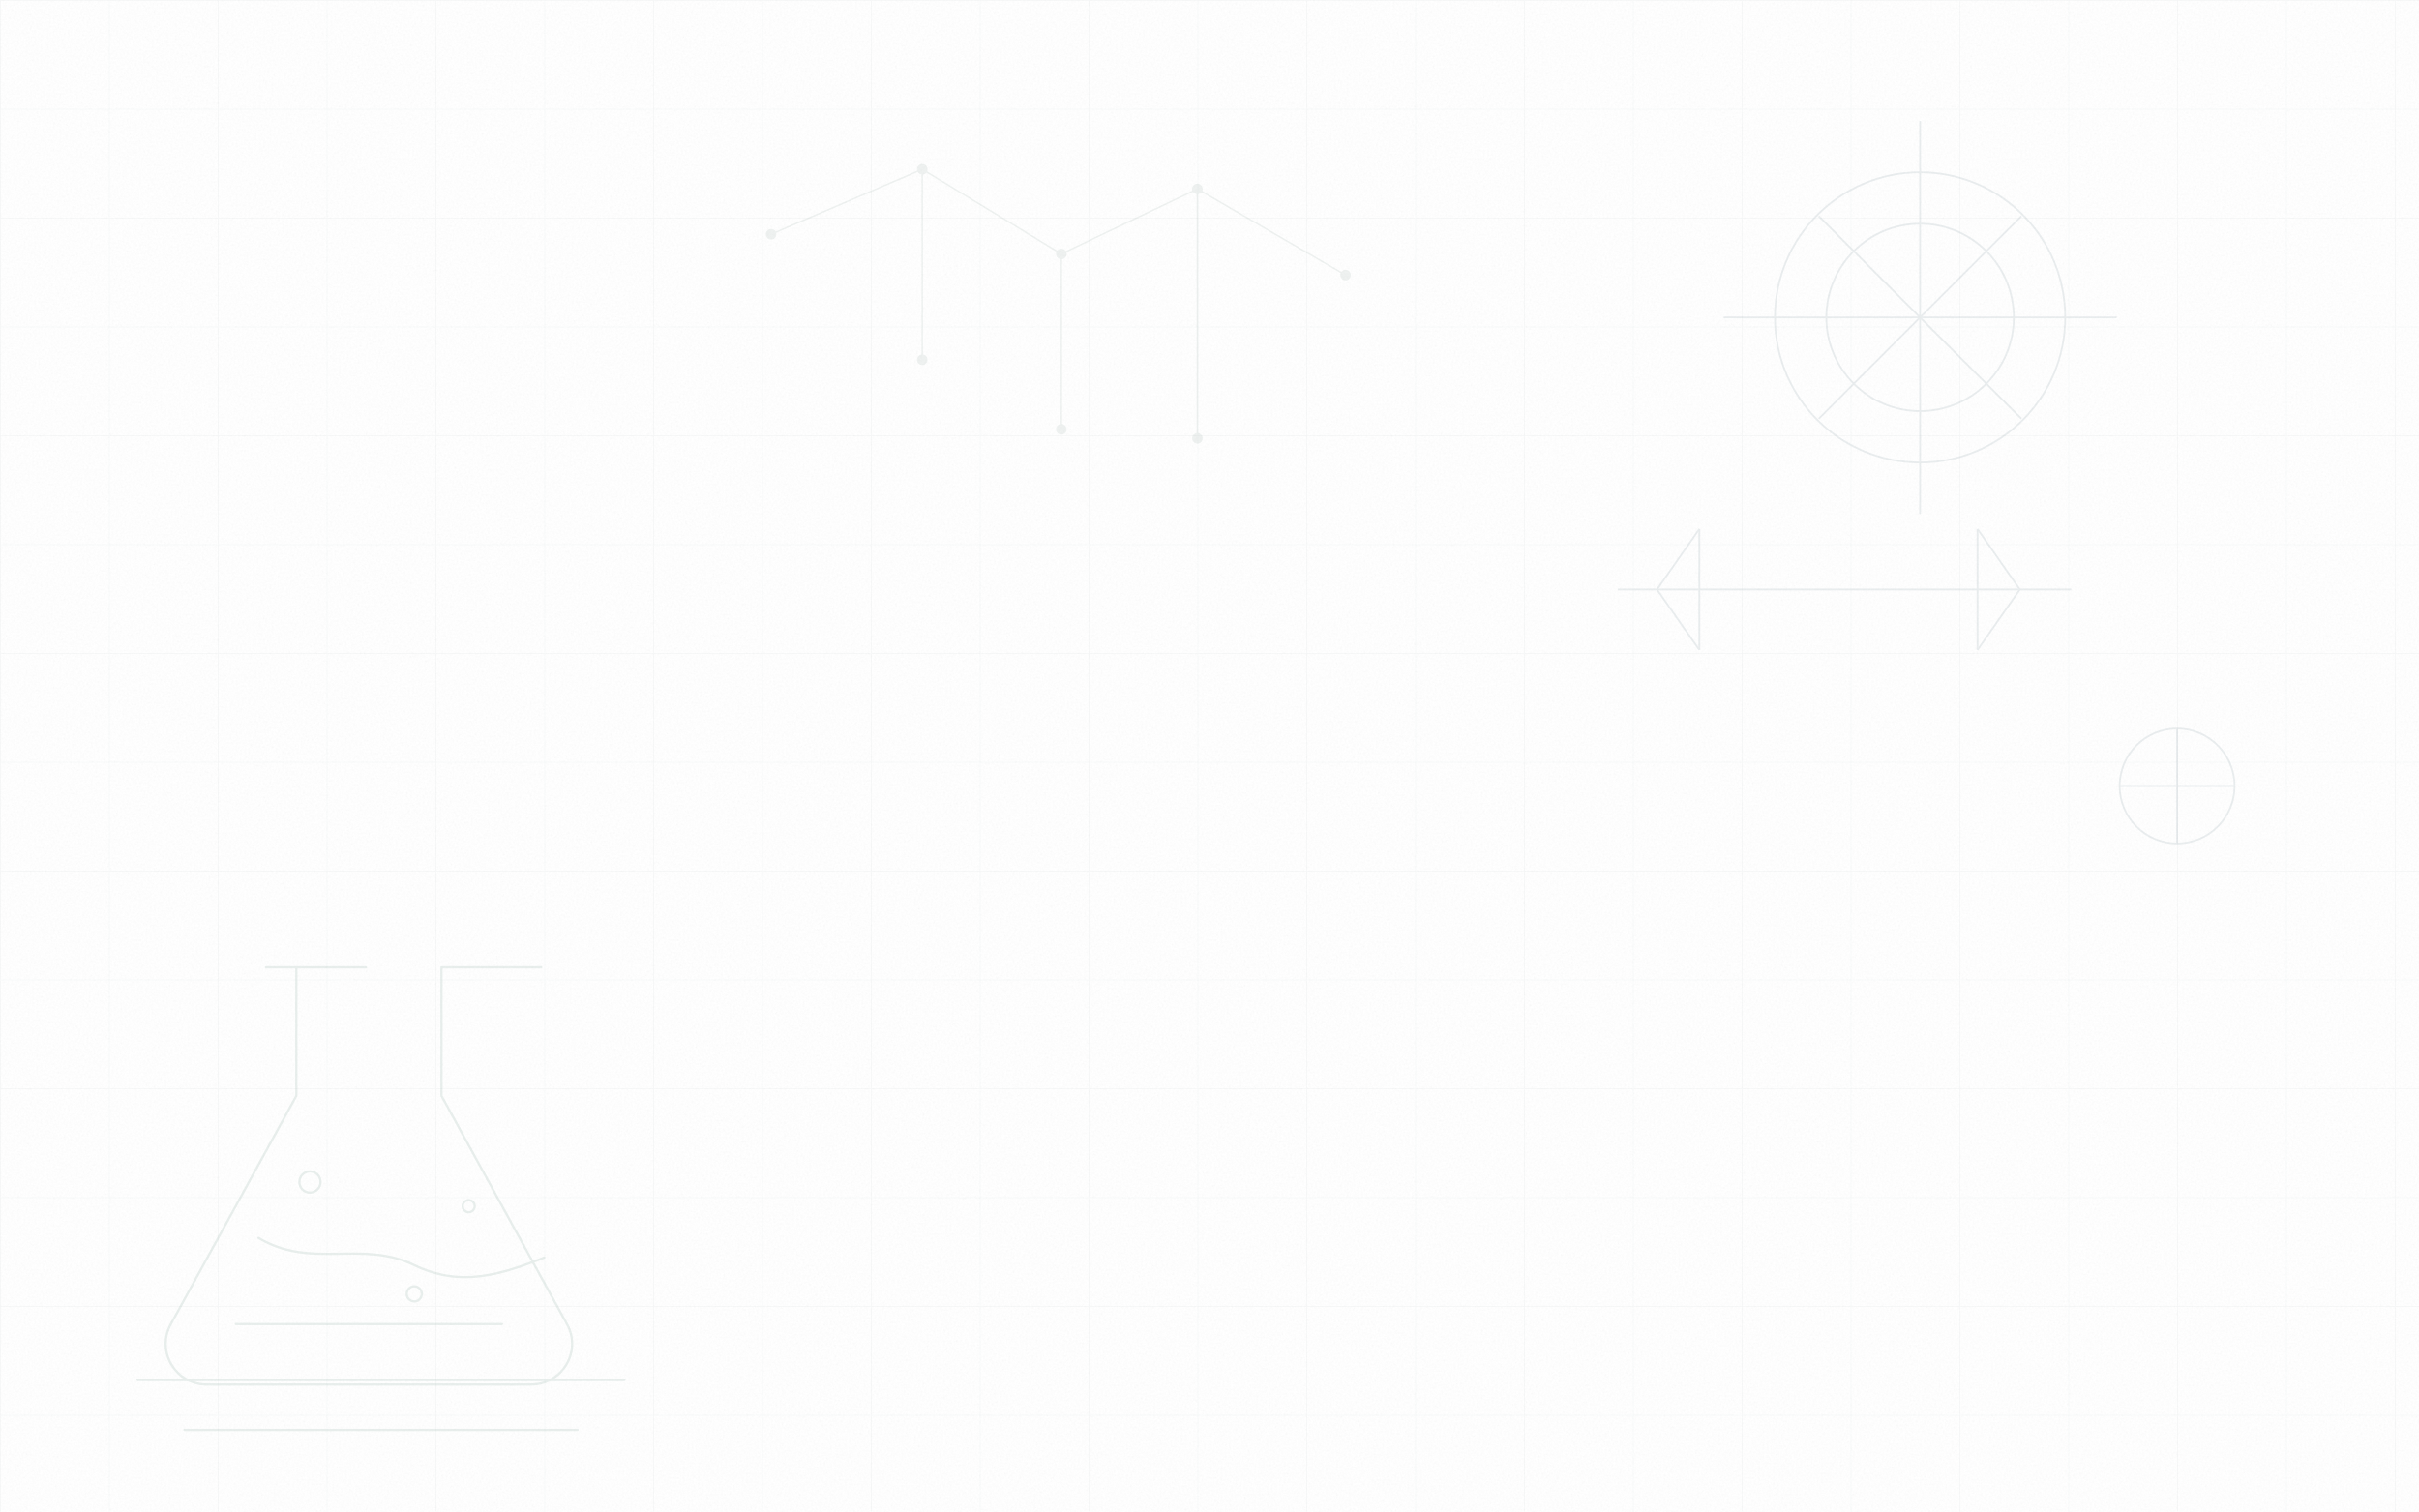
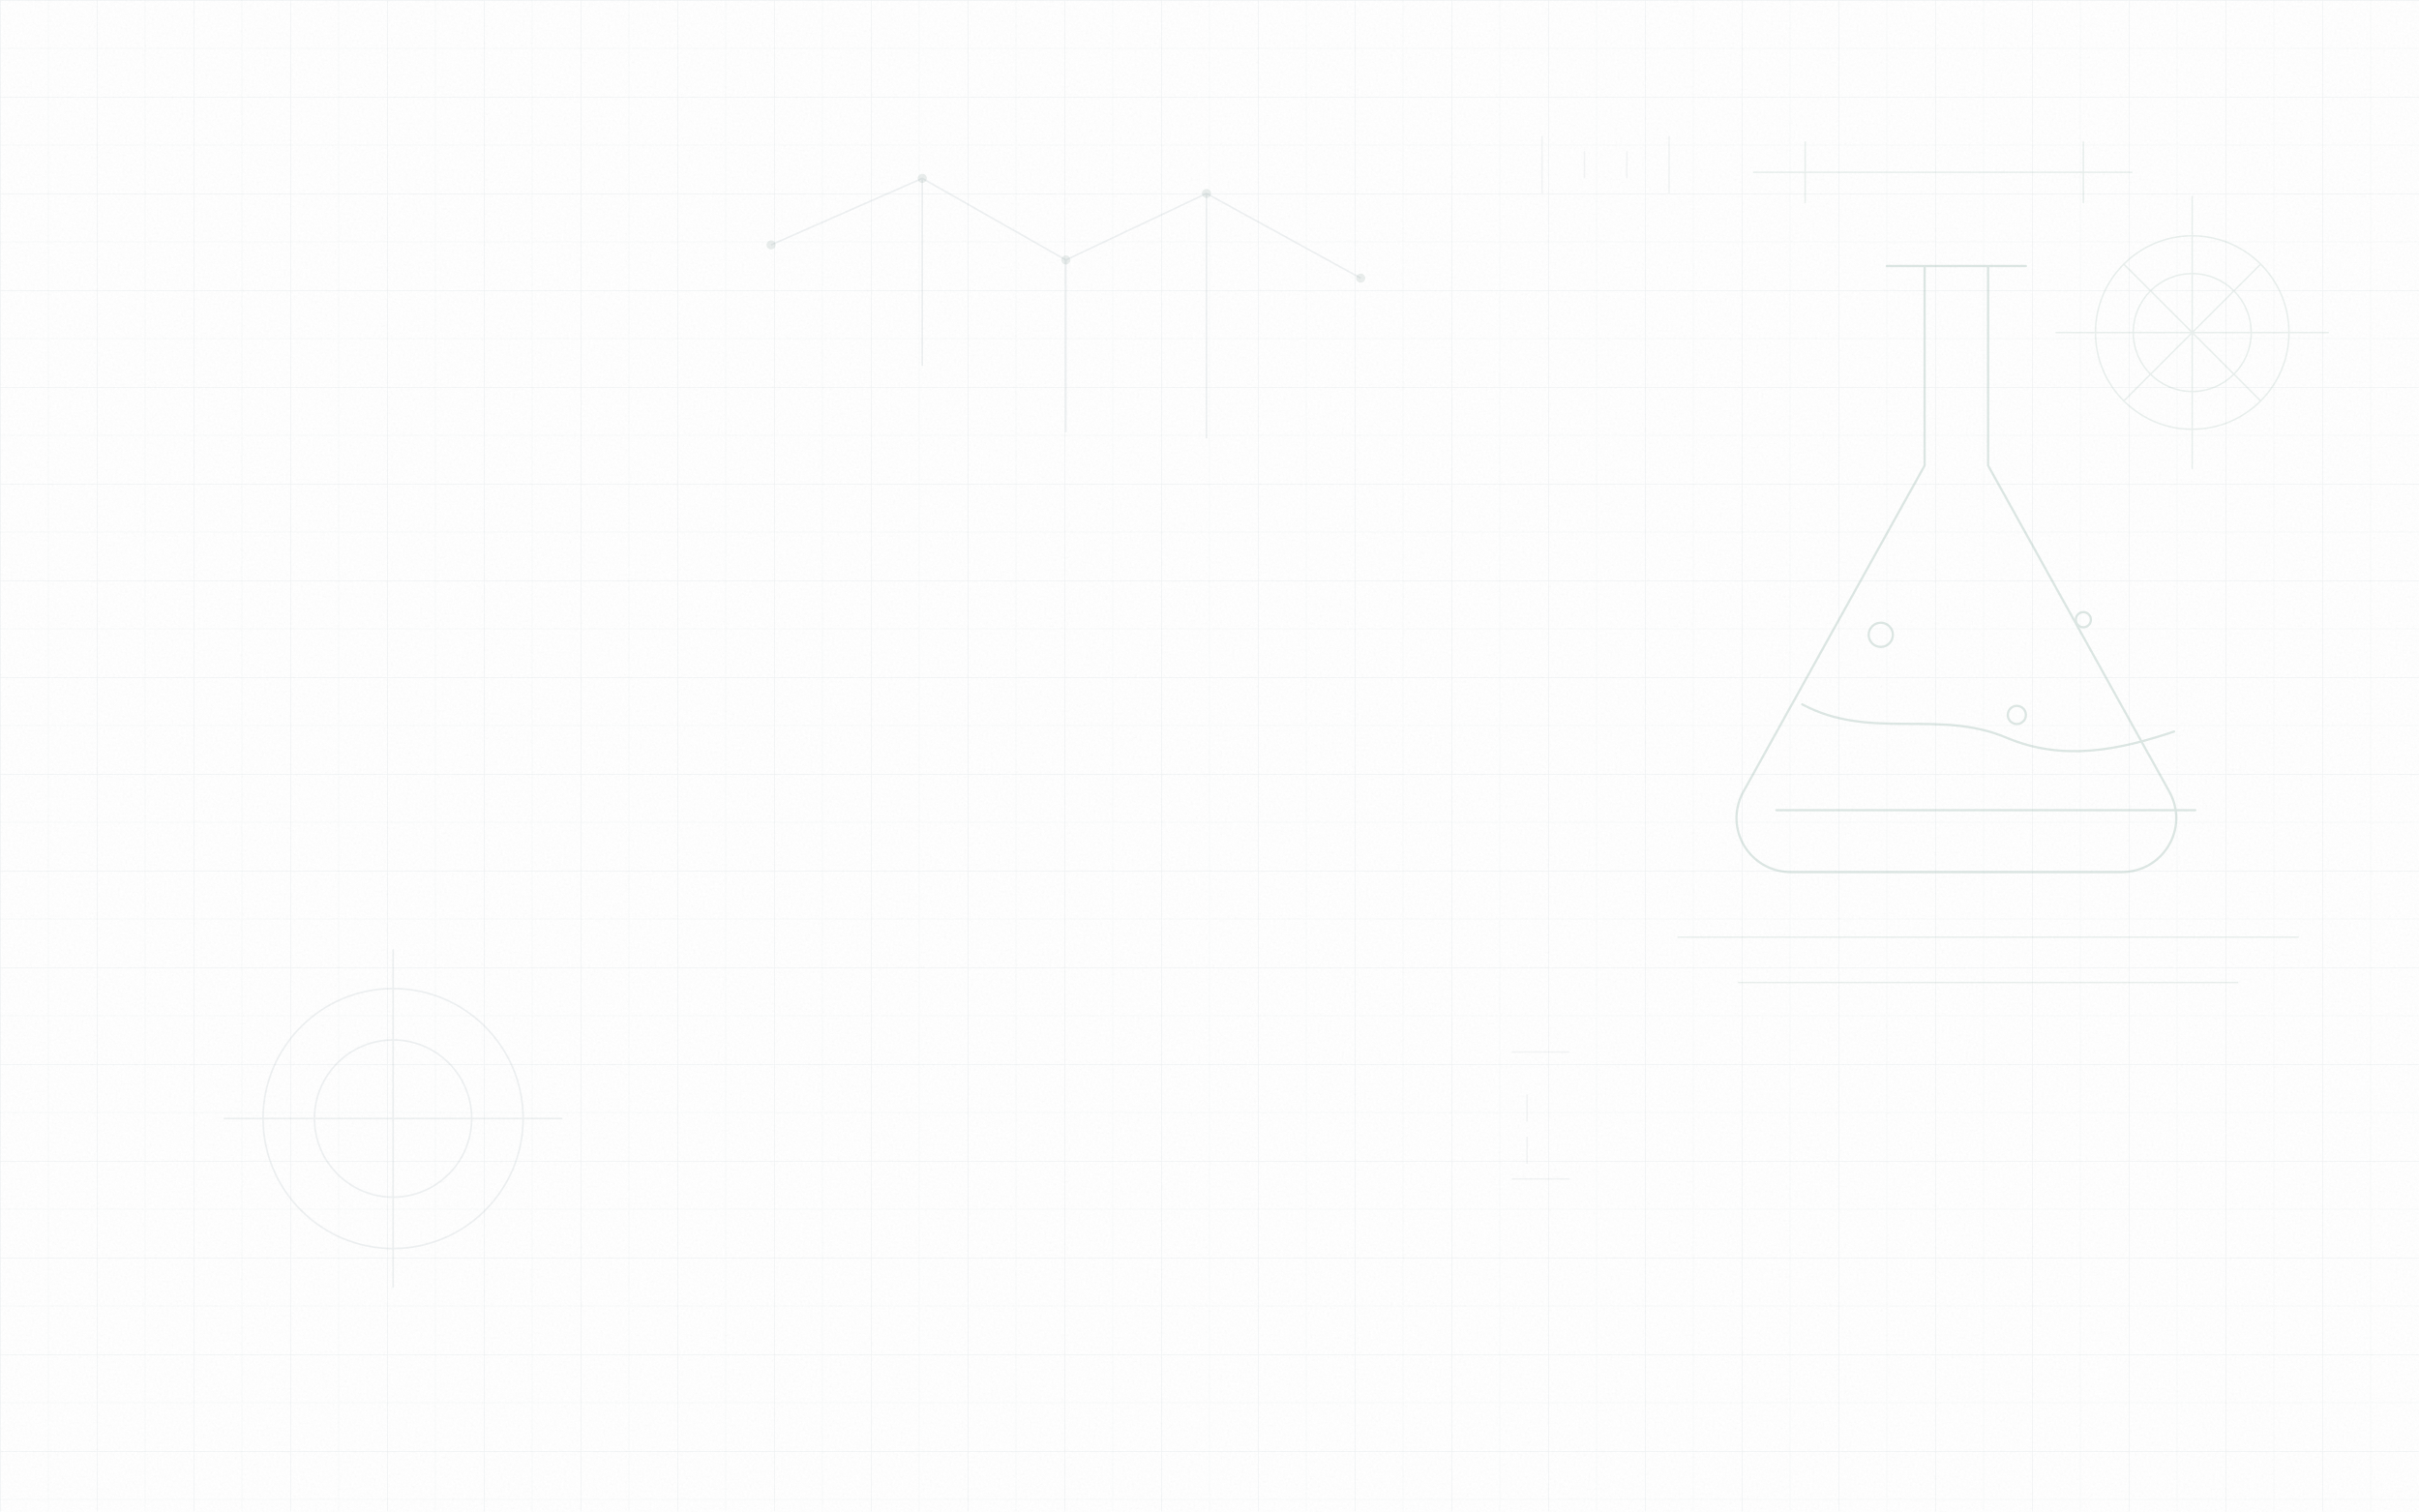
<svg xmlns="http://www.w3.org/2000/svg" width="1600" height="1000" viewBox="0 0 1600 1000">
  <defs>
-     <pattern id="grid" width="72" height="72" patternUnits="userSpaceOnUse">
-       <path d="M72 0H0V72" fill="none" stroke="#78909c" stroke-opacity=".08" stroke-width="1" />
+     <pattern id="grid" width="64" height="64" patternUnits="userSpaceOnUse">
+       <path d="M64 0H0V64" fill="none" stroke="#82959f" stroke-opacity=".105" stroke-width="1" />
+       <path d="M32 0V64M0 32H64" fill="none" stroke="#82959f" stroke-opacity=".035" stroke-width="1" />
    </pattern>
    <filter id="noise" x="-20%" y="-20%" width="140%" height="140%">
-       <feTurbulence type="fractalNoise" baseFrequency=".72" numOctaves="3" seed="11" stitchTiles="stitch" />
+       <feTurbulence type="fractalNoise" baseFrequency=".62" numOctaves="3" seed="17" stitchTiles="stitch" />
      <feColorMatrix type="saturate" values="0" />
      <feComponentTransfer>
-         <feFuncA type="table" tableValues="0 .065" />
+         <feFuncA type="table" tableValues="0 .08" />
      </feComponentTransfer>
    </filter>
  </defs>
-   <rect width="1600" height="1000" fill="url(#grid)" opacity=".72" />
-   <rect width="1600" height="1000" filter="url(#noise)" opacity=".9" />
-   <g fill="none" stroke="#7c919c" stroke-width="1.2" opacity=".16">
-     <circle cx="1270" cy="210" r="96" />
-     <circle cx="1270" cy="210" r="62" />
-     <path d="M1140 210h260M1270 80v260M1203 143l134 134M1337 143l-134 134" />
-     <path d="M1070 390h300m-246-40v80m184-80v80" />
-     <path d="M1124 350l-28 40 28 40m184-80 28 40-28 40" />
-     <circle cx="1440" cy="520" r="38" />
-     <path d="M1402 520h76M1440 482v76" />
-   </g>
-   <g fill="none" stroke="#83a79b" stroke-width="1.5" opacity=".18" stroke-linecap="round" stroke-linejoin="round">
-     <path d="M176 640h66M196 640v85l-83 151c-10 18 3 40 24 40h214c21 0 34-22 24-40l-83-151v-85h66" />
-     <path d="M171 819c35 21 68 1 103 18 31 15 58 6 86-5" />
-     <path d="M156 876h176" />
-     <circle cx="205" cy="782" r="7" />
-     <circle cx="274" cy="856" r="5" />
-     <circle cx="310" cy="798" r="4" />
-     <path d="M91 913h322M122 946h260" />
-   </g>
-   <g stroke="#6f8d83" stroke-width="1" opacity=".11">
-     <path d="M510 155L610 112 702 168 792 125 890 182" fill="none" />
-     <path d="M610 112v126M702 168v116M792 125v165" fill="none" />
-     <g fill="#6f8d83">
-       <circle cx="510" cy="155" r="3" />
-       <circle cx="610" cy="112" r="3" />
-       <circle cx="702" cy="168" r="3" />
-       <circle cx="792" cy="125" r="3" />
-       <circle cx="890" cy="182" r="3" />
-       <circle cx="610" cy="238" r="3" />
-       <circle cx="702" cy="284" r="3" />
-       <circle cx="792" cy="290" r="3" />
+   <rect width="1600" height="1000" fill="url(#grid)" />
+   <rect width="1600" height="1000" filter="url(#noise)" opacity=".72" />
+   <g fill="none" stroke="#719c8e" stroke-linecap="round" stroke-linejoin="round">
+     <g opacity=".24" stroke-width="1.5">
+       <path d="M1248 176h92M1273 176v132l-120 216c-13 24 4 53 32 53h218c28 0 45-29 32-53l-120-216V176h25" />
+       <path d="M1192 466c45 24 90 3 135 22 38 16 75 8 111-4" />
+       <path d="M1175 536h277" />
+       <circle cx="1244" cy="420" r="8" />
+       <circle cx="1334" cy="473" r="6" />
+       <circle cx="1378" cy="410" r="5" />
+     </g>
+     <g opacity=".15" stroke-width="1">
+       <path d="M1110 620h410M1150 650h330" />
+       <path d="M1160 114h250M1194 94v40M1378 94v40" />
+       <circle cx="1450" cy="220" r="64" />
+       <circle cx="1450" cy="220" r="39" />
+       <path d="M1360 220h180M1450 130v180M1405 175l90 90M1495 175l-90 90" />
    </g>
  </g>
+   <g fill="none" stroke="#7e929c" stroke-width="1.1" opacity=".13">
+     <circle cx="260" cy="740" r="86" />
+     <circle cx="260" cy="740" r="52" />
+     <path d="M148 740h224M260 628v224" />
+     <path d="M510 162L610 118 705 172 798 128 900 184" />
+     <path d="M610 118v124M705 172v114M798 128v162" />
+   </g>
+   <g fill="#78958b" opacity=".16">
+     <circle cx="510" cy="162" r="3" />
+     <circle cx="610" cy="118" r="3" />
+     <circle cx="705" cy="172" r="3" />
+     <circle cx="798" cy="128" r="3" />
+     <circle cx="900" cy="184" r="3" />
+   </g>
+   <g stroke="#8397a1" stroke-width="1" opacity=".10">
+     <path d="M1020 90v38M1048 100v18M1076 100v18M1104 90v38" />
+     <path d="M1000 780h38M1010 752v18M1010 724v18M1000 696h38" />
+   </g>
</svg>
